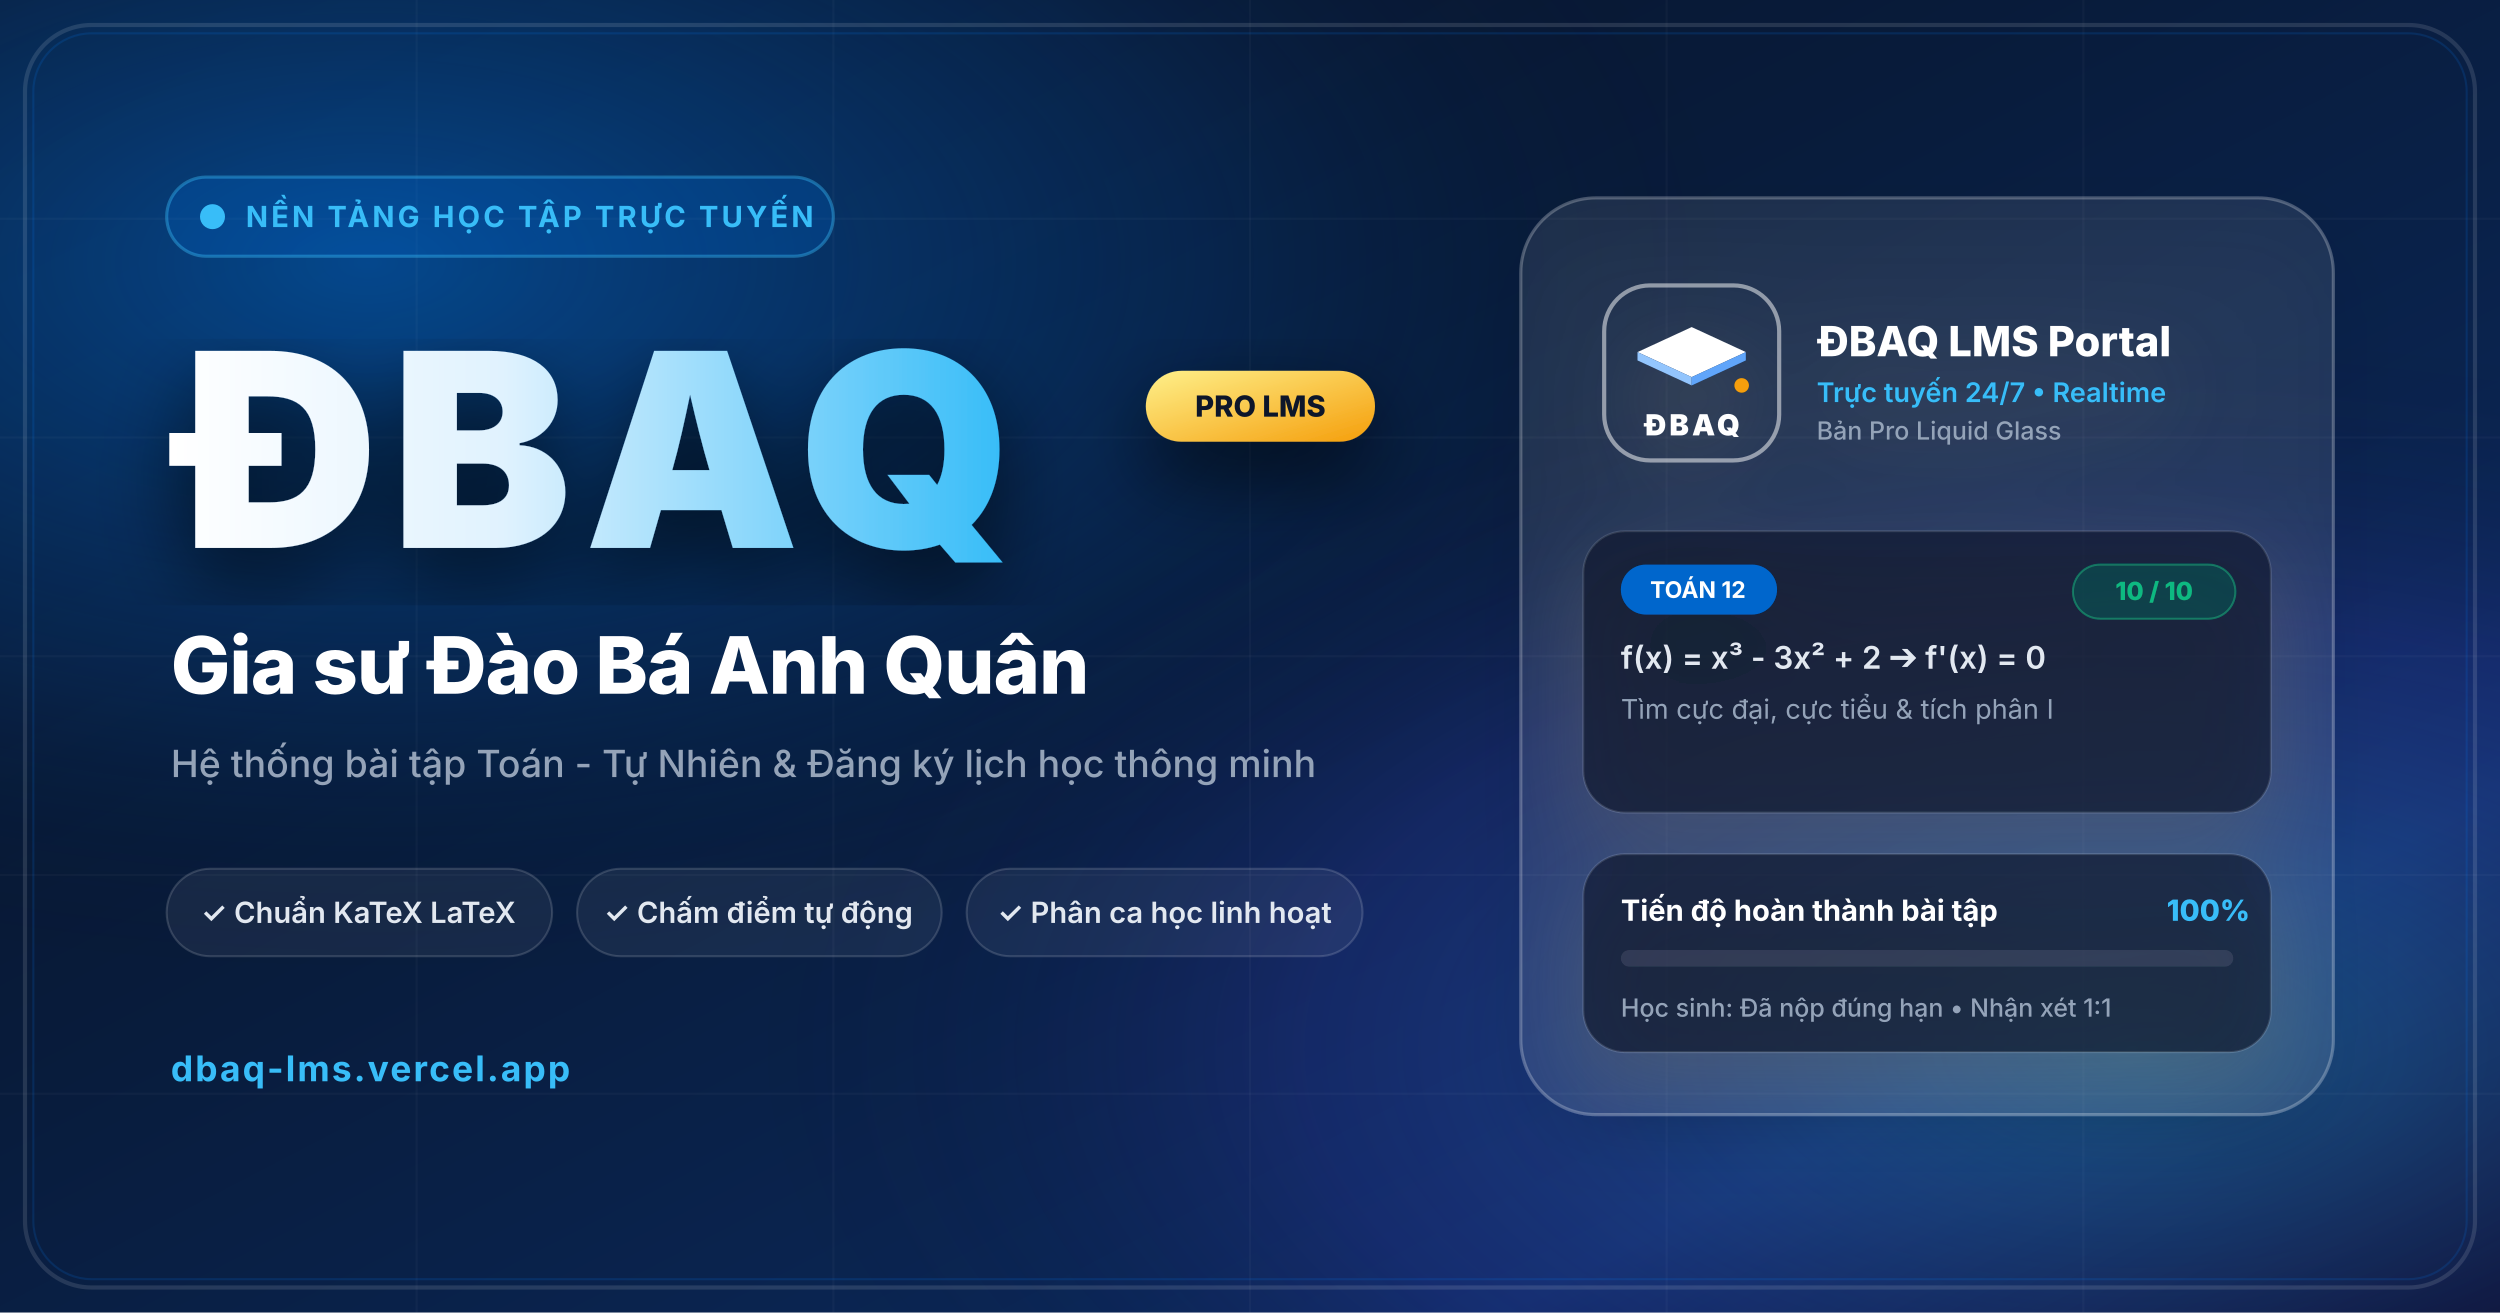
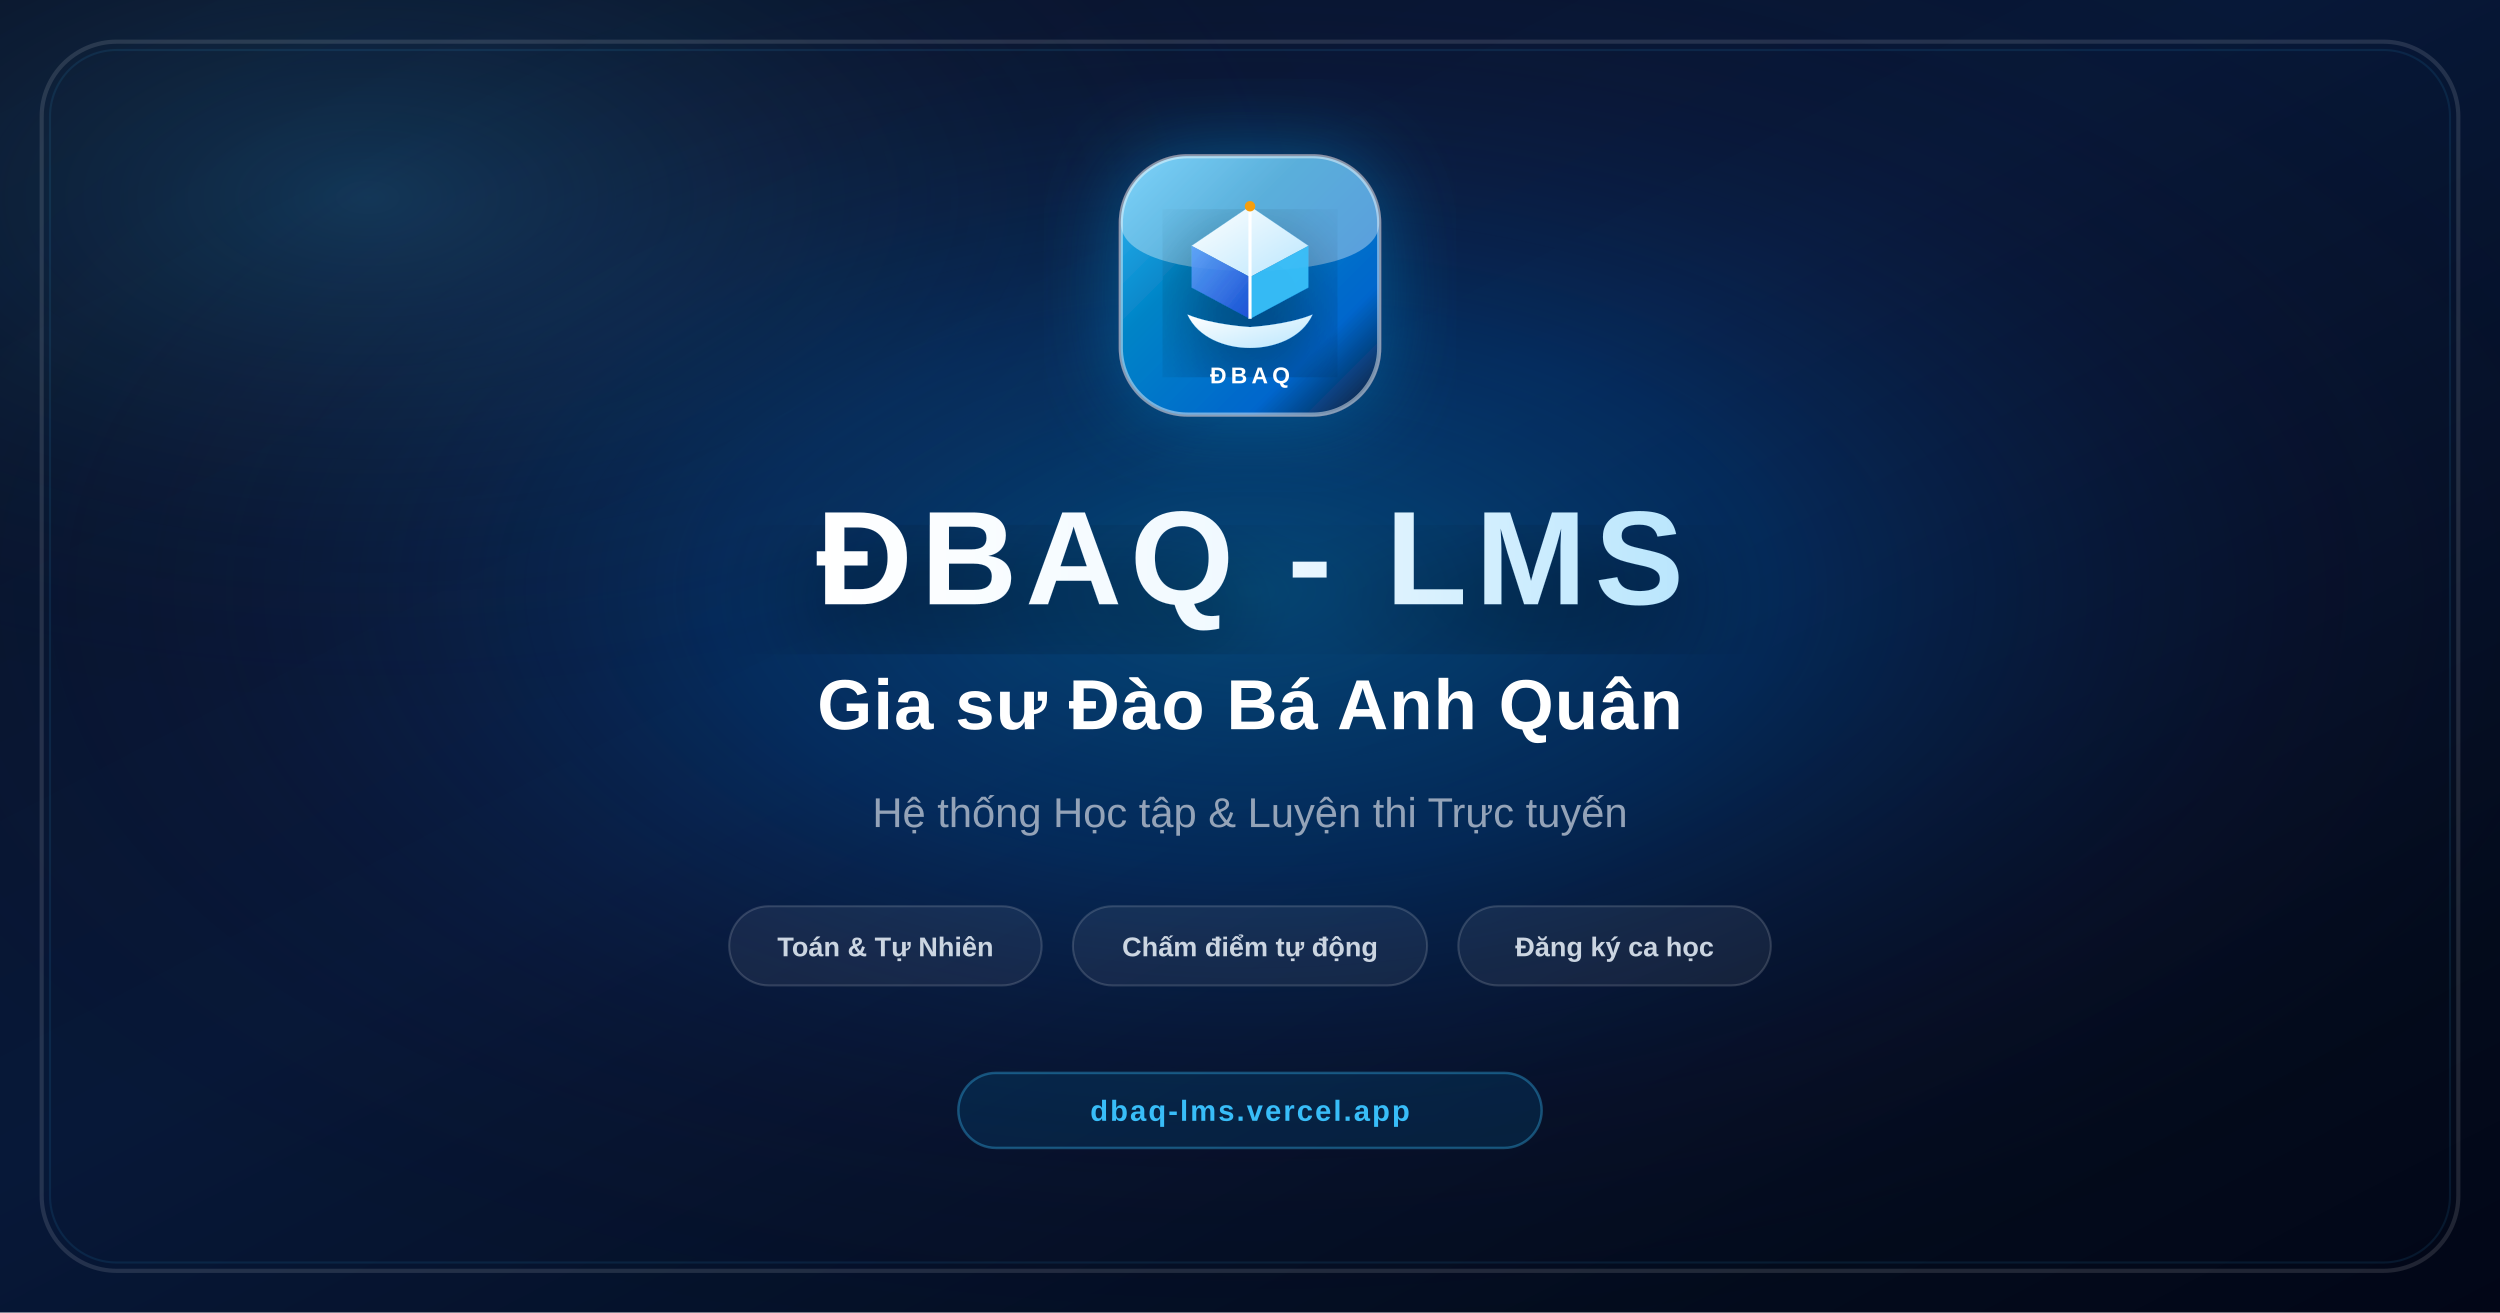
<svg xmlns="http://www.w3.org/2000/svg" viewBox="0 0 1200 630" width="1200" height="630">
  <defs>
-     <linearGradient id="ogBg" x1="0%" y1="0%" x2="100%" y2="100%">
-       <stop offset="0%" stop-color="#0a1226" />
-       <stop offset="40%" stop-color="#081b3a" />
-       <stop offset="80%" stop-color="#0b295c" />
+     <linearGradient id="ogBgGrad" x1="0%" y1="0%" x2="100%" y2="100%">
+       <stop offset="0%" stop-color="#0a1329" />
+       <stop offset="45%" stop-color="#071838" />
+       <stop offset="85%" stop-color="#030b1c" />
      <stop offset="100%" stop-color="#020617" />
    </linearGradient>
-     <radialGradient id="glowTopLeft" cx="15%" cy="20%" r="55%">
-       <stop offset="0%" stop-color="#0084ff" stop-opacity="0.45" />
-       <stop offset="60%" stop-color="#0066cc" stop-opacity="0.15" />
+     <radialGradient id="centerAura" cx="50%" cy="45%" r="60%">
+       <stop offset="0%" stop-color="#0284c7" stop-opacity="0.45" />
+       <stop offset="35%" stop-color="#0066cc" stop-opacity="0.25" />
+       <stop offset="70%" stop-color="#1e1b4b" stop-opacity="0.1" />
      <stop offset="100%" stop-color="#000000" stop-opacity="0" />
    </radialGradient>
-     <radialGradient id="glowBottomRight" cx="85%" cy="80%" r="55%">
-       <stop offset="0%" stop-color="#38bdf8" stop-opacity="0.35" />
-       <stop offset="60%" stop-color="#4f46e5" stop-opacity="0.15" />
+     <radialGradient id="cornerAura" cx="15%" cy="15%" r="40%">
+       <stop offset="0%" stop-color="#38bdf8" stop-opacity="0.2" />
      <stop offset="100%" stop-color="#000000" stop-opacity="0" />
    </radialGradient>
-     <linearGradient id="textGrad" x1="0%" y1="0%" x2="100%" y2="0%">
+     <linearGradient id="miniIconBg" x1="0%" y1="0%" x2="100%" y2="100%">
+       <stop offset="0%" stop-color="#38bdf8" />
+       <stop offset="35%" stop-color="#0284c7" />
+       <stop offset="75%" stop-color="#0066cc" />
+       <stop offset="100%" stop-color="#0f172a" />
+     </linearGradient>
+     <linearGradient id="titleMetal" x1="0%" y1="0%" x2="100%" y2="0%">
      <stop offset="0%" stop-color="#ffffff" />
-       <stop offset="40%" stop-color="#e0f2fe" />
-       <stop offset="100%" stop-color="#38bdf8" />
+       <stop offset="50%" stop-color="#f0f9ff" />
+       <stop offset="100%" stop-color="#bae6fd" />
    </linearGradient>
-     <linearGradient id="ogGold" x1="0%" y1="0%" x2="100%" y2="100%">
-       <stop offset="0%" stop-color="#fef08a" />
-       <stop offset="100%" stop-color="#f59e0b" />
+     <linearGradient id="miniPlat" x1="0%" y1="0%" x2="100%" y2="100%">
+       <stop offset="0%" stop-color="#ffffff" />
+       <stop offset="100%" stop-color="#bae6fd" />
    </linearGradient>
-     <filter id="ogShadow" x="-20%" y="-20%" width="140%" height="140%">
-       <feDropShadow dx="0" dy="16" stdDeviation="20" flood-color="#000000" flood-opacity="0.65" />
+     <linearGradient id="miniFacet" x1="0%" y1="0%" x2="100%" y2="100%">
+       <stop offset="0%" stop-color="#60a5fa" />
+       <stop offset="100%" stop-color="#1d4ed8" />
+     </linearGradient>
+     <filter id="cardShadow" x="-20%" y="-20%" width="140%" height="140%">
+       <feDropShadow dx="0" dy="18" stdDeviation="24" flood-color="#000000" flood-opacity="0.65" />
    </filter>
-     <filter id="badgeGlow" x="-30%" y="-30%" width="160%" height="160%">
-       <feDropShadow dx="0" dy="0" stdDeviation="16" flood-color="#0084ff" flood-opacity="0.6" />
+     <filter id="iconGlow" x="-30%" y="-30%" width="160%" height="160%">
+       <feDropShadow dx="0" dy="0" stdDeviation="20" flood-color="#0284c7" flood-opacity="0.55" />
    </filter>
  </defs>
-   <rect width="1200" height="630" fill="url(#ogBg)" />
-   <rect width="1200" height="630" fill="url(#glowTopLeft)" />
-   <rect width="1200" height="630" fill="url(#glowBottomRight)" />
-   <g stroke="rgba(255,255,255,0.03)" stroke-width="1">
-     <line x1="0" y1="105" x2="1200" y2="105" />
-     <line x1="0" y1="210" x2="1200" y2="210" />
-     <line x1="0" y1="315" x2="1200" y2="315" />
-     <line x1="0" y1="420" x2="1200" y2="420" />
-     <line x1="0" y1="525" x2="1200" y2="525" />
-     <line x1="200" y1="0" x2="200" y2="630" />
-     <line x1="400" y1="0" x2="400" y2="630" />
-     <line x1="600" y1="0" x2="600" y2="630" />
-     <line x1="800" y1="0" x2="800" y2="630" />
-     <line x1="1000" y1="0" x2="1000" y2="630" />
-   </g>
-   <rect x="12" y="12" width="1176" height="606" rx="32" fill="none" stroke="rgba(255,255,255,0.12)" stroke-width="2" />
-   <rect x="16" y="16" width="1168" height="598" rx="28" fill="none" stroke="rgba(0,132,255,0.15)" stroke-width="1" />
-   <g transform="translate(80, 85)">
-     <g>
-       <rect width="320" height="38" rx="19" fill="rgba(0, 102, 204, 0.25)" stroke="rgba(56, 189, 248, 0.4)" stroke-width="1.5" />
-       <circle cx="22" cy="19" r="6" fill="#38bdf8" />
-       <text x="38" y="24" font-family="-apple-system, BlinkMacSystemFont, 'SF Pro Display', 'Inter', sans-serif" font-size="14" font-weight="700" letter-spacing="1.5" fill="#38bdf8">NỀN TẢNG HỌC TẬP TRỰC TUYẾN</text>
+   <rect width="1200" height="630" fill="url(#ogBgGrad)" />
+   <rect width="1200" height="630" fill="url(#centerAura)" />
+   <rect width="1200" height="630" fill="url(#cornerAura)" />
+   <rect x="20" y="20" width="1160" height="590" rx="36" fill="none" stroke="rgba(255,255,255,0.12)" stroke-width="2" />
+   <rect x="24" y="24" width="1152" height="582" rx="32" fill="none" stroke="rgba(56,189,248,0.1)" stroke-width="1" />
+   <g transform="translate(600, 75)" text-anchor="middle">
+     <g transform="translate(-62, 0)" filter="url(#iconGlow)">
+       <rect width="124" height="124" rx="32" fill="url(#miniIconBg)" />
+       <rect width="124" height="124" rx="32" fill="none" stroke="rgba(255,255,255,0.45)" stroke-width="2" />
+       <path d="M 0 32 C 0 14 14 0 32 0 L 92 0 C 110 0 124 14 124 32 C 124 48 95 55 62 55 C 29 55 0 48 0 32 Z" fill="#ffffff" opacity="0.35" />
+       <g transform="translate(62, 24)" filter="url(#cardShadow)">
+         <polygon points="0,0 28,19 0,34 -28,19" fill="url(#miniPlat)" />
+         <polygon points="-28,19 0,34 0,54 -28,39" fill="url(#miniFacet)" opacity="0.9" />
+         <polygon points="28,19 0,34 0,54 28,39" fill="#38bdf8" opacity="0.95" />
+         <line x1="0" y1="0" x2="0" y2="54" stroke="#ffffff" stroke-width="1.5" />
+         <path d="M -30 52 C -18 57 0 58 0 58 C 0 58 18 57 30 52 C 25 63 12 68 0 68 C -12 68 -25 63 -30 52 Z" fill="url(#miniPlat)" />
+         <circle cx="0" cy="0" r="2.5" fill="#f59e0b" />
+       </g>
+       <text x="62" y="109" text-anchor="middle" font-family="'Segoe UI', Arial, sans-serif" font-size="11" font-weight="900" letter-spacing="2" fill="#ffffff">ĐBAQ</text>
    </g>
-     <g transform="translate(0, 58)" filter="url(#ogShadow)">
-       <text x="0" y="120" font-family="-apple-system, BlinkMacSystemFont, 'SF Pro Display', 'Inter', sans-serif" font-size="130" font-weight="900" letter-spacing="6" fill="url(#textGrad)">ĐBAQ</text>
-       <rect x="470" y="35" width="110" height="34" rx="17" fill="url(#ogGold)" />
-       <text x="525" y="57" text-anchor="middle" font-family="-apple-system, BlinkMacSystemFont, 'SF Pro Display', sans-serif" font-size="14" font-weight="800" fill="#0f172a">PRO LMS</text>
-     </g>
-     <text x="2" y="248" font-family="-apple-system, BlinkMacSystemFont, 'SF Pro Display', 'Inter', sans-serif" font-size="38" font-weight="800" letter-spacing="-0.5" fill="#ffffff">
+     <text x="0" y="215" font-family="'Segoe UI', Arial, sans-serif" font-size="64" font-weight="900" letter-spacing="4" fill="url(#titleMetal)" filter="url(#cardShadow)">
+       ĐBAQ - LMS
+     </text>
+     <text x="0" y="275" font-family="'Segoe UI', Arial, sans-serif" font-size="34" font-weight="700" letter-spacing="0.5" fill="#ffffff">
      Gia sư Đào Bá Anh Quân
    </text>
-     <text x="2" y="288" font-family="-apple-system, BlinkMacSystemFont, 'SF Pro Display', 'Inter', sans-serif" font-size="18" font-weight="500" fill="#94a3b8">
-       Hệ thống bài tập Toán - Tự Nhiên &amp; Đăng ký lịch học thông minh
+     <text x="0" y="322" font-family="'Segoe UI', Arial, sans-serif" font-size="20" font-weight="400" fill="#94a3b8">
+       Hệ thống Học tập &amp; Luyện thi Trực tuyến
    </text>
-     <g transform="translate(0, 332)">
-       <g>
-         <rect width="185" height="42" rx="21" fill="rgba(255,255,255,0.06)" stroke="rgba(255,255,255,0.15)" stroke-width="1" />
-         <text x="92" y="26" text-anchor="middle" font-family="-apple-system, BlinkMacSystemFont, 'SF Pro Display', sans-serif" font-size="14" font-weight="600" fill="#e2e8f0">✓ Chuẩn KaTeX LaTeX</text>
+     <g transform="translate(0, 360)">
+       <g transform="translate(-250, 0)">
+         <rect x="0" y="0" width="150" height="38" rx="19" fill="rgba(255,255,255,0.06)" stroke="rgba(255,255,255,0.15)" stroke-width="1" />
+         <text x="75" y="24" text-anchor="middle" font-family="'Segoe UI', Arial, sans-serif" font-size="13" font-weight="600" fill="#cbd5e1">Toán &amp; Tự Nhiên</text>
      </g>
-       <g transform="translate(197, 0)">
-         <rect width="175" height="42" rx="21" fill="rgba(255,255,255,0.06)" stroke="rgba(255,255,255,0.15)" stroke-width="1" />
-         <text x="87" y="26" text-anchor="middle" font-family="-apple-system, BlinkMacSystemFont, 'SF Pro Display', sans-serif" font-size="14" font-weight="600" fill="#e2e8f0">✓ Chấm điểm tự động</text>
+       <g transform="translate(-85, 0)">
+         <rect x="0" y="0" width="170" height="38" rx="19" fill="rgba(255,255,255,0.06)" stroke="rgba(255,255,255,0.15)" stroke-width="1" />
+         <text x="85" y="24" text-anchor="middle" font-family="'Segoe UI', Arial, sans-serif" font-size="13" font-weight="600" fill="#cbd5e1">Chấm điểm tự động</text>
      </g>
-       <g transform="translate(384, 0)">
-         <rect width="190" height="42" rx="21" fill="rgba(255,255,255,0.06)" stroke="rgba(255,255,255,0.15)" stroke-width="1" />
-         <text x="95" y="26" text-anchor="middle" font-family="-apple-system, BlinkMacSystemFont, 'SF Pro Display', sans-serif" font-size="14" font-weight="600" fill="#e2e8f0">✓ Phân ca học linh hoạt</text>
+       <g transform="translate(100, 0)">
+         <rect x="0" y="0" width="150" height="38" rx="19" fill="rgba(255,255,255,0.06)" stroke="rgba(255,255,255,0.15)" stroke-width="1" />
+         <text x="75" y="24" text-anchor="middle" font-family="'Segoe UI', Arial, sans-serif" font-size="13" font-weight="600" fill="#cbd5e1">Đăng ký ca học</text>
      </g>
    </g>
-     <g transform="translate(2, 412)">
-       <text x="0" y="22" font-family="-apple-system, BlinkMacSystemFont, 'SF Pro Display', 'Inter', monospace" font-size="17" font-weight="700" letter-spacing="1" fill="#38bdf8">
+     <g transform="translate(0, 440)">
+       <rect x="-140" y="0" width="280" height="36" rx="18" fill="rgba(2, 132, 199, 0.15)" stroke="rgba(56, 189, 248, 0.35)" stroke-width="1.2" />
+       <text x="0" y="23" text-anchor="middle" font-family="'Segoe UI', Arial, sans-serif" font-size="14" font-weight="700" letter-spacing="1" fill="#38bdf8">
        dbaq-lms.vercel.app
      </text>
    </g>
  </g>
-   <g transform="translate(730, 95)" filter="url(#ogShadow)">
-     <rect width="390" height="440" rx="36" fill="rgba(255,255,255,0.08)" stroke="rgba(255,255,255,0.25)" stroke-width="1.5" />
-     <rect x="2" y="2" width="386" height="150" rx="34" fill="url(#logoGlassArc)" opacity="0.3" />
-     <g transform="translate(40, 42)">
-       <rect width="84" height="84" rx="22" fill="url(#logoBgGrad)" filter="url(#badgeGlow)" />
-       <rect width="84" height="84" rx="22" fill="none" stroke="rgba(255,255,255,0.5)" stroke-width="2" />
-       <polygon points="42,20 68,32 42,44 16,32" fill="#ffffff" />
-       <polygon points="16,32 42,44 42,48 16,36" fill="#93c5fd" />
-       <polygon points="68,32 42,44 42,48 68,36" fill="#60a5fa" />
-       <circle cx="66" cy="48" r="3.5" fill="#f59e0b" />
-       <text x="42" y="72" text-anchor="middle" font-family="-apple-system, BlinkMacSystemFont, sans-serif" font-size="14" font-weight="900" fill="#ffffff" letter-spacing="1.5">ĐBAQ</text>
-     </g>
-     <g transform="translate(142, 54)">
-       <text x="0" y="22" font-family="-apple-system, BlinkMacSystemFont, sans-serif" font-size="20" font-weight="800" fill="#ffffff">ĐBAQ LMS Portal</text>
-       <text x="0" y="44" font-family="-apple-system, BlinkMacSystemFont, sans-serif" font-size="13" font-weight="600" fill="#38bdf8">Trực tuyến 24/7 • Realtime</text>
-       <text x="0" y="62" font-family="-apple-system, BlinkMacSystemFont, sans-serif" font-size="12" font-weight="500" fill="#94a3b8">Bản Pro Liquid Glass</text>
-     </g>
-     <g transform="translate(30, 160)">
-       <rect width="330" height="135" rx="20" fill="rgba(15, 23, 42, 0.6)" stroke="rgba(255,255,255,0.12)" stroke-width="1" />
-       <rect x="18" y="16" width="75" height="24" rx="12" fill="#0066cc" />
-       <text x="55" y="32" text-anchor="middle" font-family="-apple-system, BlinkMacSystemFont, sans-serif" font-size="11" font-weight="700" fill="#ffffff">TOÁN 12</text>
-       <text x="18" y="66" font-family="-apple-system, BlinkMacSystemFont, serif" font-size="15" font-weight="600" fill="#e2e8f0">
-         f(x) = x³ - 3x² + 2  ➔  f'(x) = 0
-       </text>
-       <text x="18" y="90" font-family="-apple-system, BlinkMacSystemFont, serif" font-size="13" fill="#94a3b8">
-         Tìm cực đại, cực tiểu &amp; tích phân I
-       </text>
-       <rect x="235" y="16" width="78" height="26" rx="13" fill="rgba(16, 185, 129, 0.2)" stroke="rgba(16, 185, 129, 0.5)" stroke-width="1" />
-       <text x="274" y="33" text-anchor="middle" font-family="-apple-system, BlinkMacSystemFont, sans-serif" font-size="12" font-weight="800" fill="#10b981">10 / 10</text>
-     </g>
-     <g transform="translate(30, 315)">
-       <rect width="330" height="95" rx="20" fill="rgba(15, 23, 42, 0.6)" stroke="rgba(255,255,255,0.12)" stroke-width="1" />
-       <text x="18" y="32" font-family="-apple-system, BlinkMacSystemFont, sans-serif" font-size="14" font-weight="700" fill="#ffffff">Tiến độ hoàn thành bài tập</text>
-       <text x="280" y="32" font-family="-apple-system, BlinkMacSystemFont, sans-serif" font-size="14" font-weight="800" fill="#38bdf8">100%</text>
-       <rect x="18" y="46" width="294" height="8" rx="4" fill="rgba(255,255,255,0.1)" />
-       <rect x="18" y="46" width="294" height="8" rx="4" fill="url(#logoBgGrad)" />
-       <text x="18" y="78" font-family="-apple-system, BlinkMacSystemFont, sans-serif" font-size="12" font-weight="500" fill="#94a3b8">Học sinh: Đã nộp đúng hạn • Nhận xét 1:1</text>
-     </g>
-   </g>
</svg>
